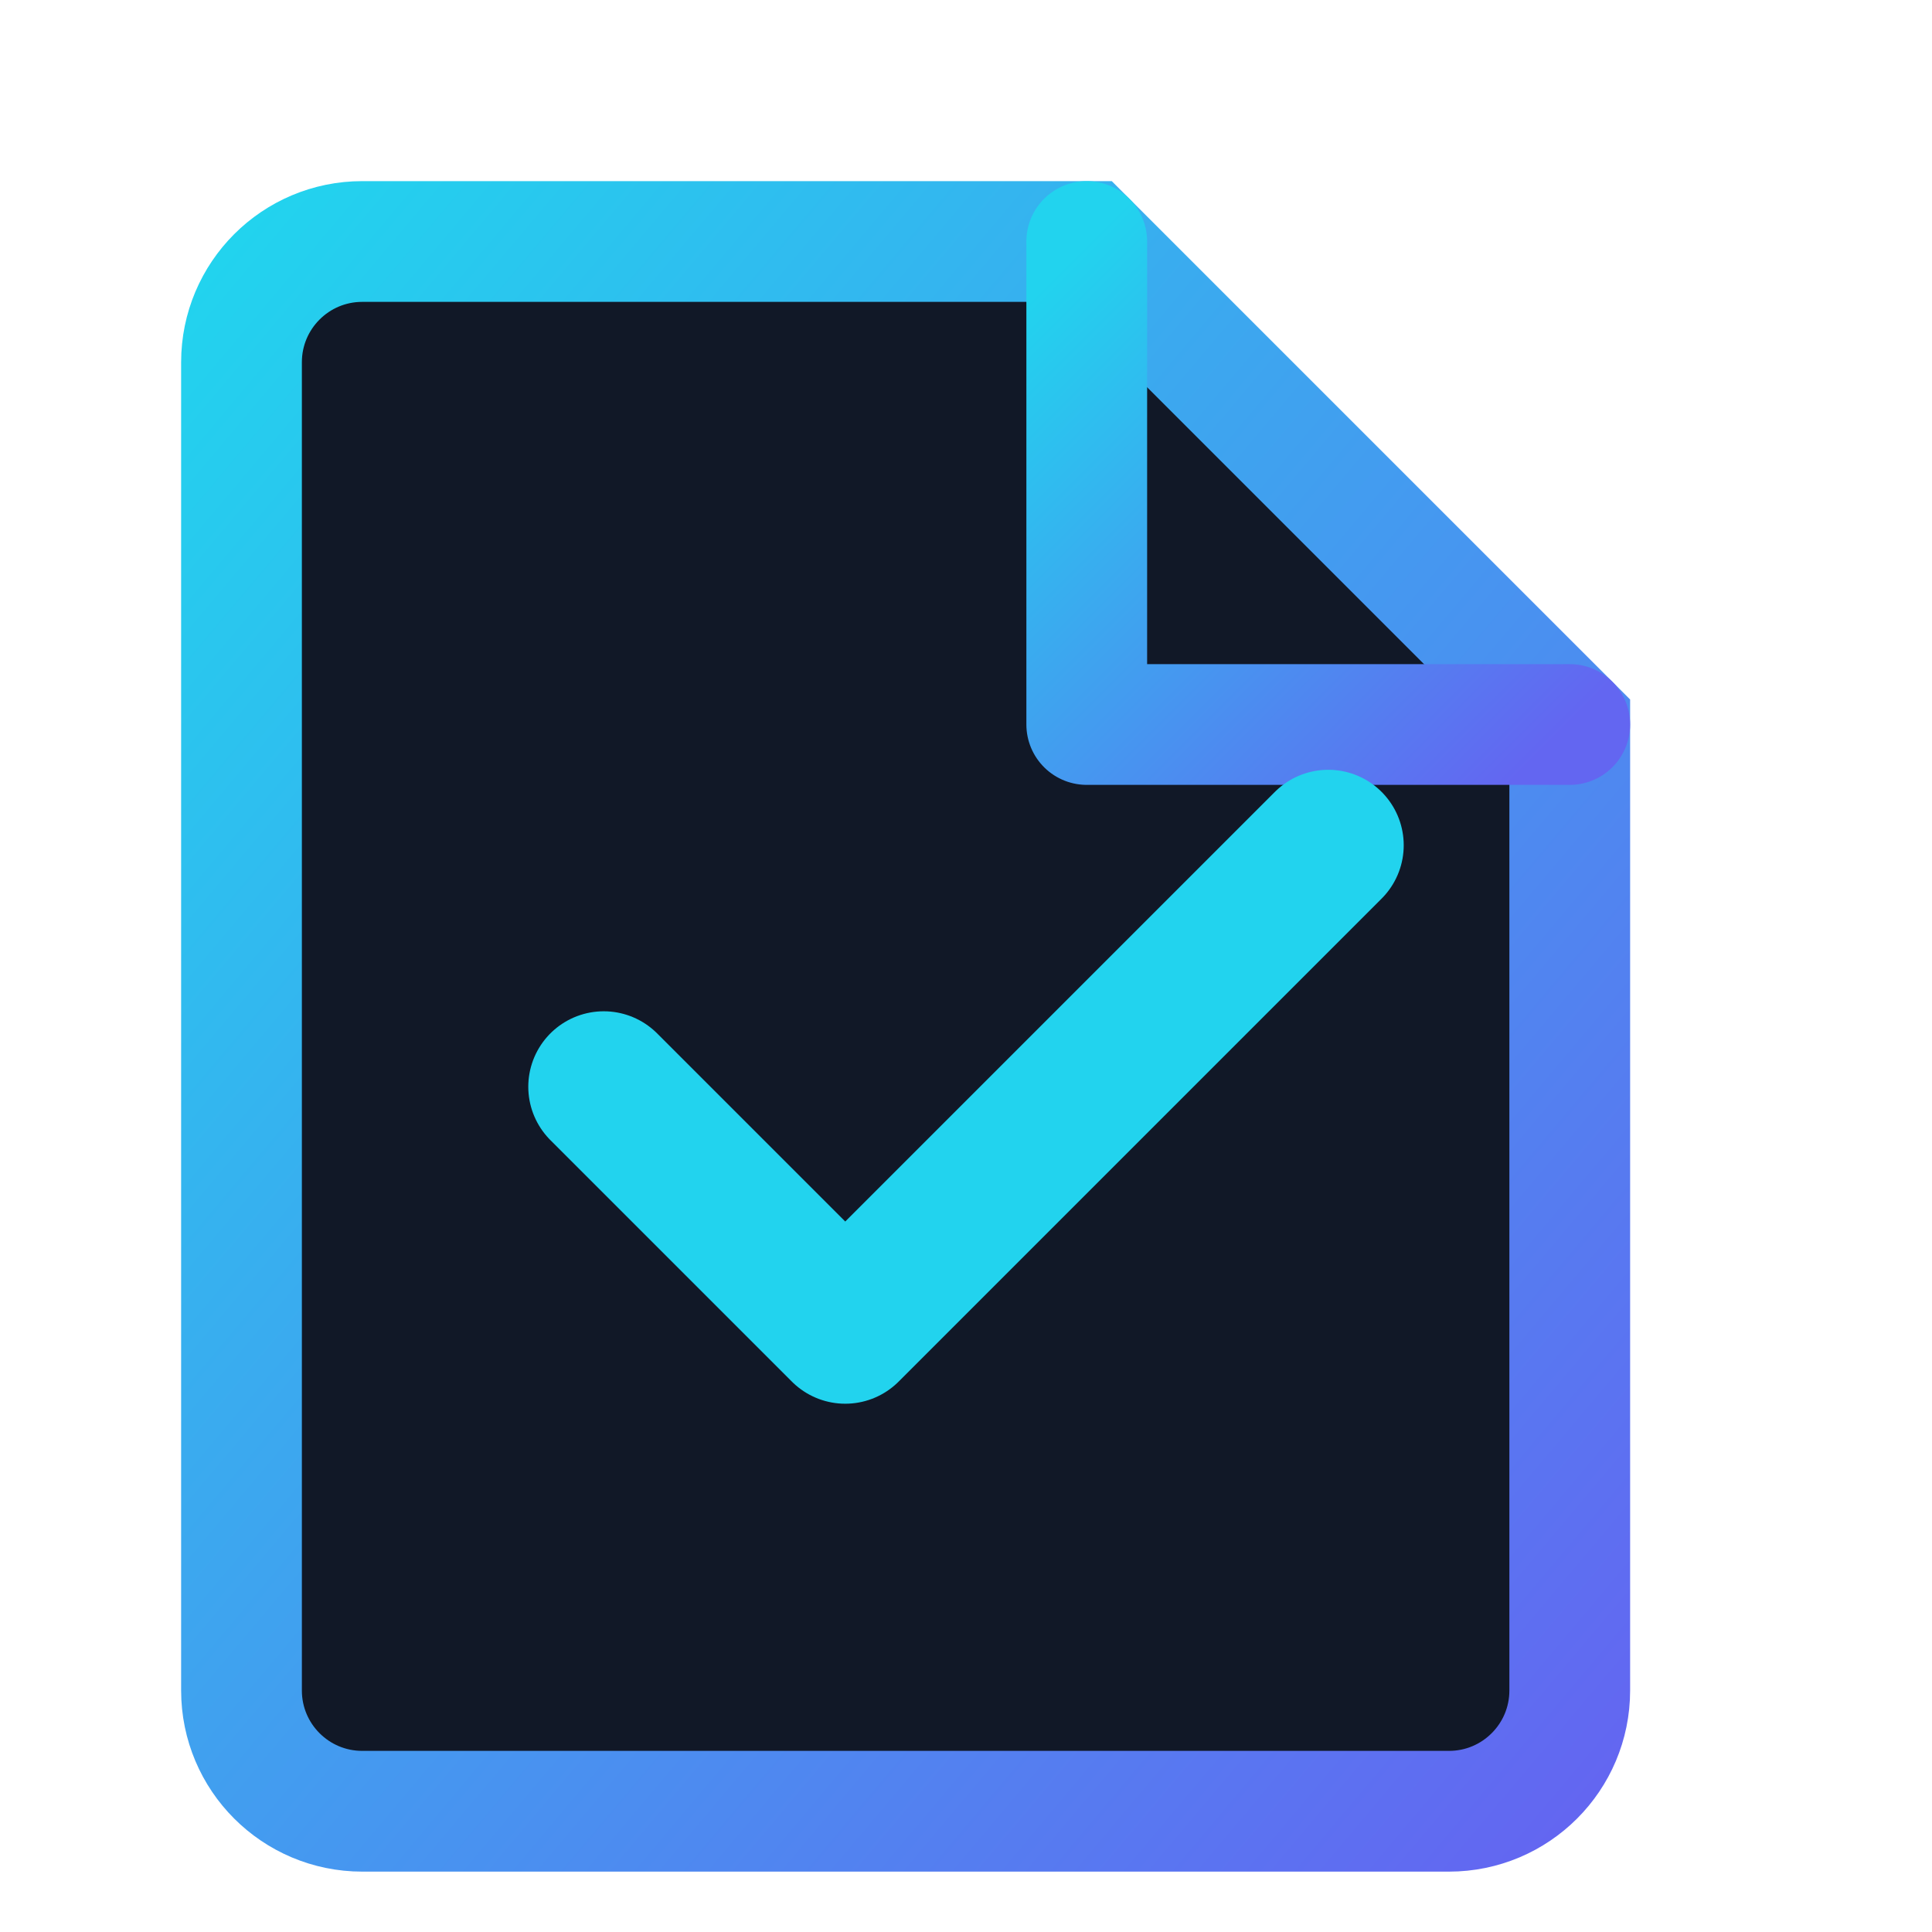
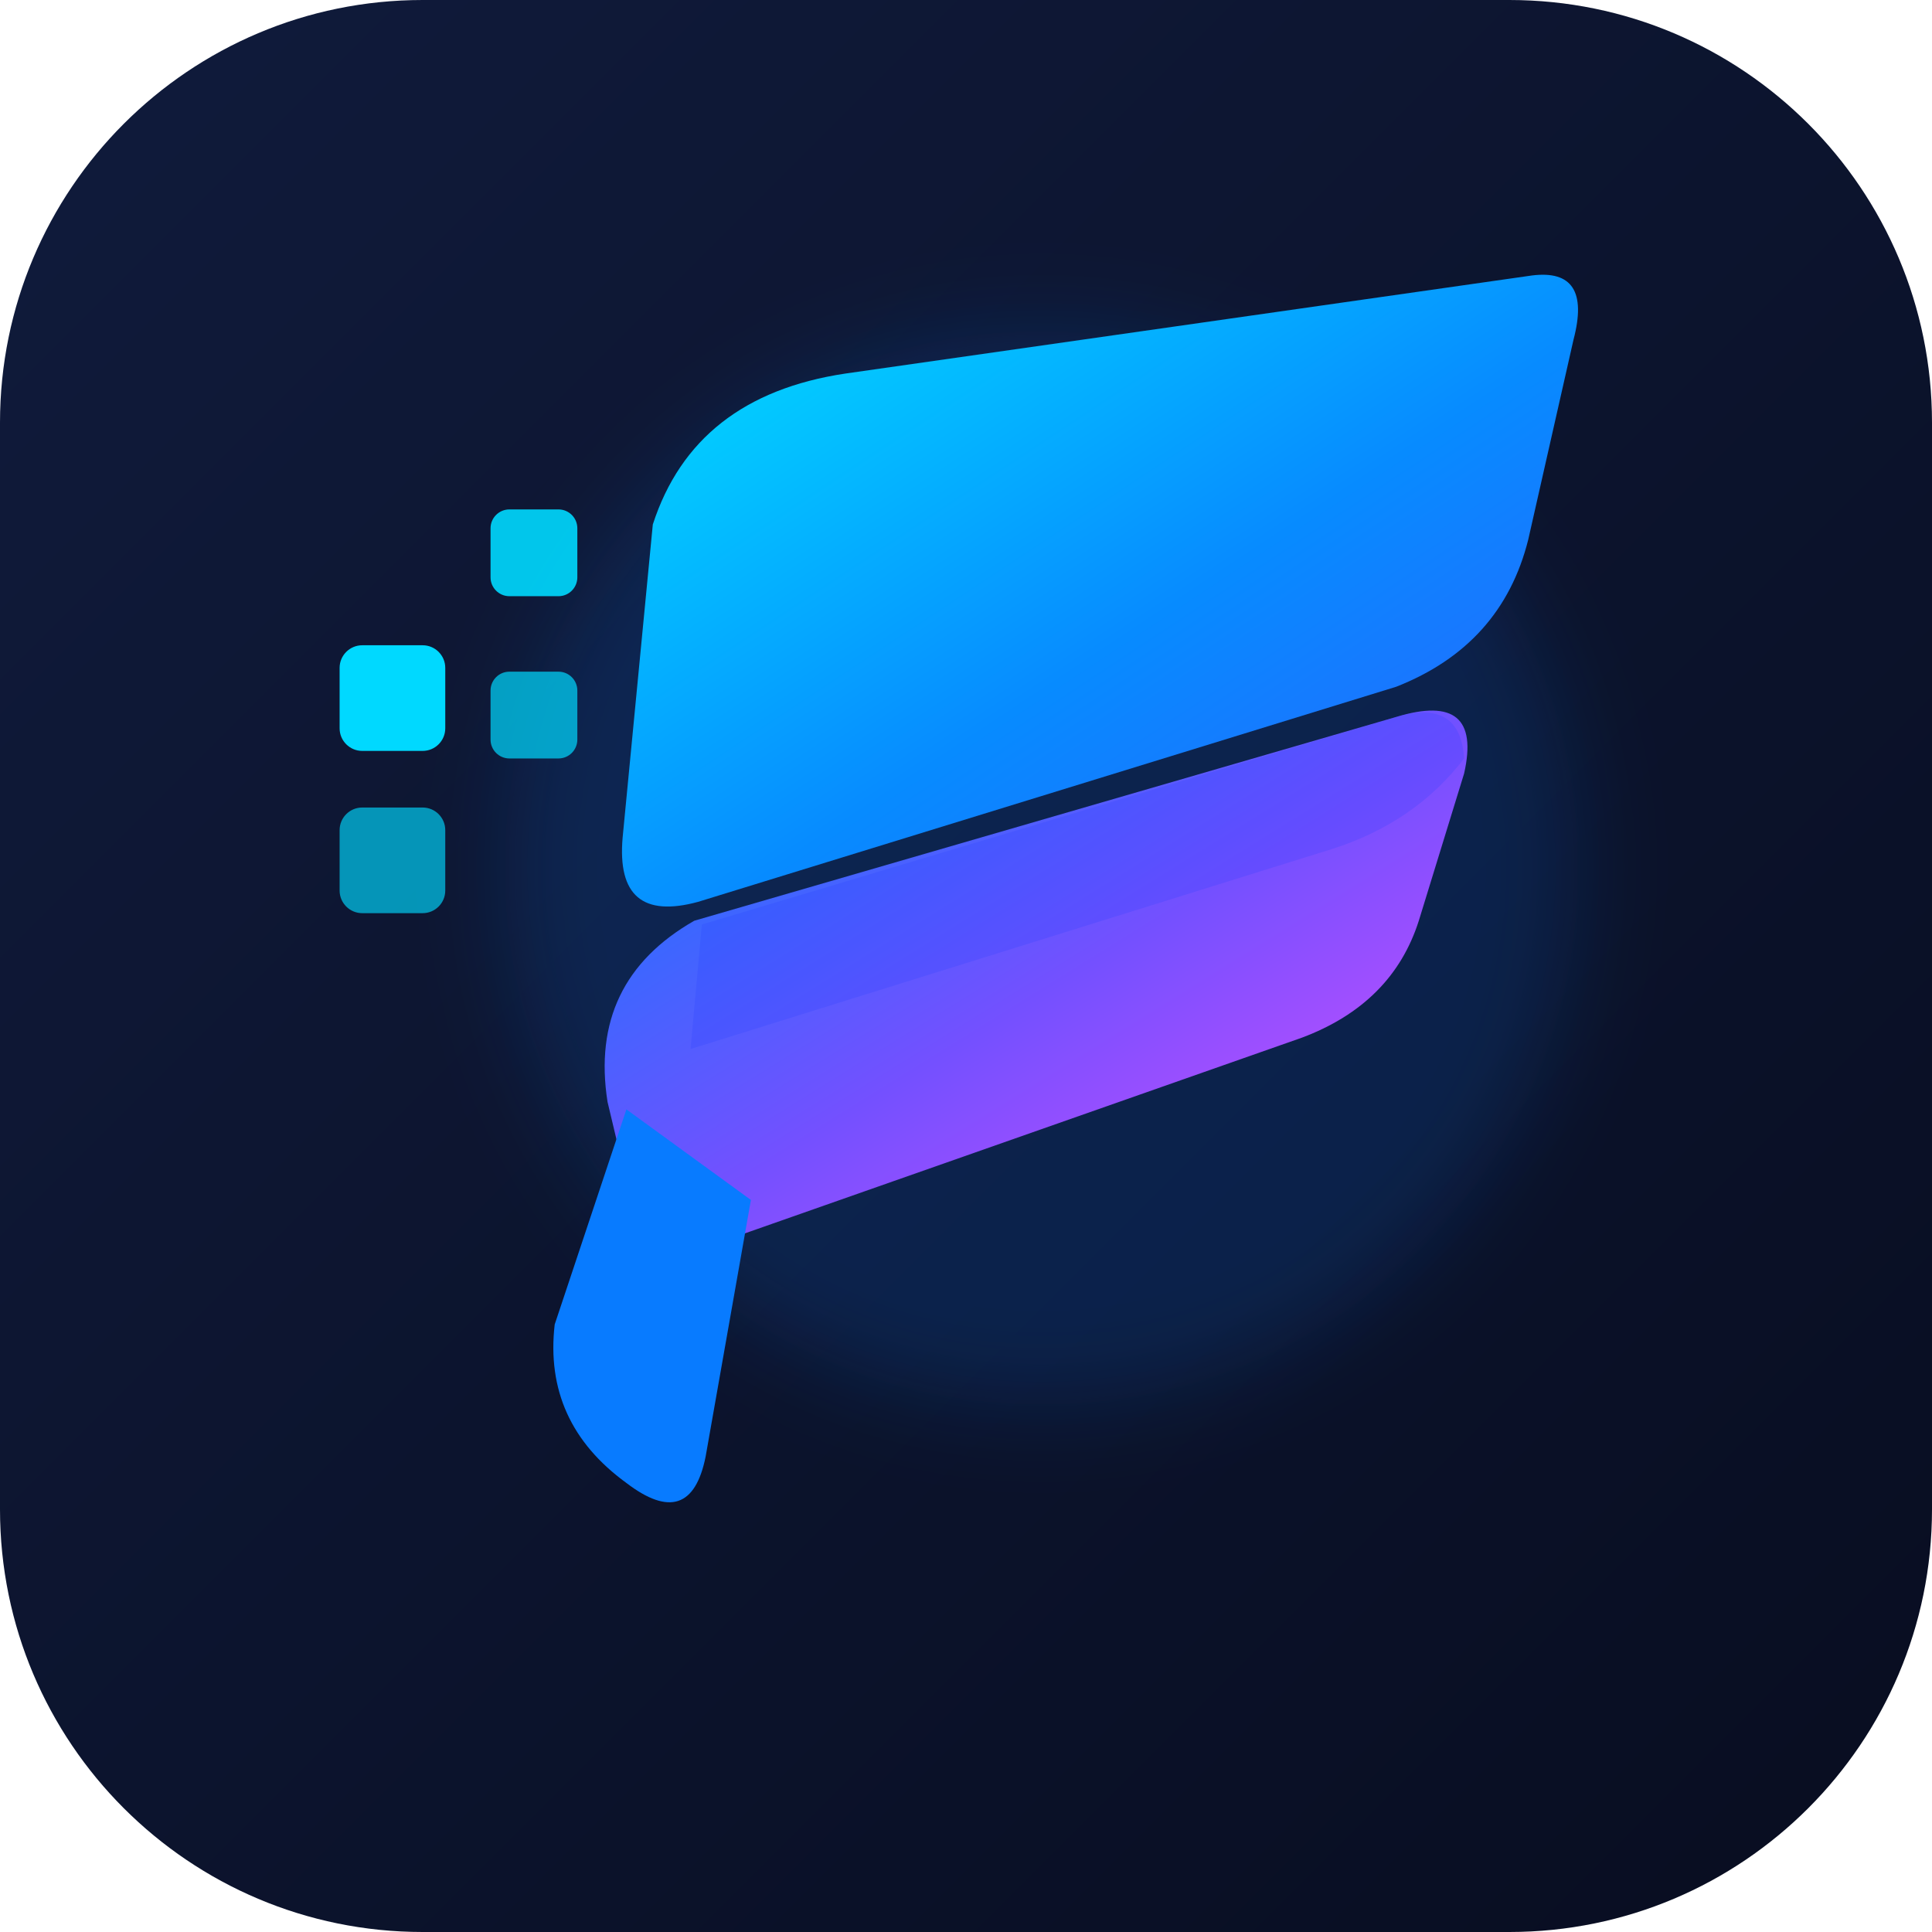
- <svg xmlns="http://www.w3.org/2000/svg" viewBox="0 0 32 32" width="32" height="32">
+ <svg xmlns="http://www.w3.org/2000/svg" viewBox="0 0 512 512" role="img" aria-labelledby="title">
  <defs>
-     <linearGradient id="iconGrad" x1="0%" y1="0%" x2="100%" y2="100%">
-       <stop offset="0%" stop-color="#22D3EE" />
-       <stop offset="100%" stop-color="#6366F1" />
+     <linearGradient id="bg" x1="0" y1="0" x2="1" y2="1">
+       <stop offset="0" stop-color="#101B3C" />
+       <stop offset="1" stop-color="#080D20" />
    </linearGradient>
+     <linearGradient id="top" x1="0" y1="0" x2="1" y2="1">
+       <stop offset="0" stop-color="#00E5FF" />
+       <stop offset="0.55" stop-color="#078BFF" />
+       <stop offset="1" stop-color="#315BFF" />
+     </linearGradient>
+     <linearGradient id="bottom" x1="0" y1="0" x2="1" y2="1">
+       <stop offset="0" stop-color="#087BFF" />
+       <stop offset="0.52" stop-color="#7450FF" />
+       <stop offset="1" stop-color="#E34DFF" />
+     </linearGradient>
+     <filter id="glow" x="-40%" y="-40%" width="180%" height="180%">
+       <feGaussianBlur stdDeviation="12" />
+     </filter>
  </defs>
-   <path d="M6 4h12l8 8v16a2 2 0 0 1-2 2H6a2 2 0 0 1-2-2V6a2 2 0 0 1 2-2z" fill="#111827" stroke="url(#iconGrad)" stroke-width="2" />
-   <path d="M18 4v8h8" fill="none" stroke="url(#iconGrad)" stroke-width="2" stroke-linecap="round" stroke-linejoin="round" />
-   <path d="M10 18l4 4 8-8" fill="none" stroke="#22D3EE" stroke-width="2.5" stroke-linecap="round" stroke-linejoin="round" />
+   <rect width="512" height="512" rx="112" fill="url(#bg)" />
+   <circle cx="276" cy="230" r="142" fill="#087BFF" opacity=".15" filter="url(#glow)" />
+   <g fill="#00D9FF">
+     <rect x="90" y="171" width="28" height="28" rx="6" />
+     <rect x="130" y="135" width="23" height="23" rx="5" opacity=".9" />
+     <rect x="130" y="178" width="23" height="23" rx="5" opacity=".7" />
+     <rect x="90" y="214" width="28" height="28" rx="6" opacity=".65" />
+   </g>
+   <path d="M173 139 Q184 105 224 99 L406 73 Q422 71 417 90 L405 143 Q398 171 370 182 L185 239 Q163 245 165 222 Z" fill="url(#top)" />
+   <path d="M184 244 L370 190 Q393 183 388 205 L376 244 Q369 266 345 275 L197 327 Q171 336 166 313 L161 292 Q156 260 184 244 Z" fill="url(#bottom)" />
+   <path d="M166 294 L199 318 L187 386 Q183 406 166 393 Q144 377 147 351 Z" fill="#087BFF" />
+   <path d="M186 245 L370 190 Q387 185 388 201 Q375 218 353 225 L183 278 Z" fill="#233DFF" opacity=".2" />
</svg>
